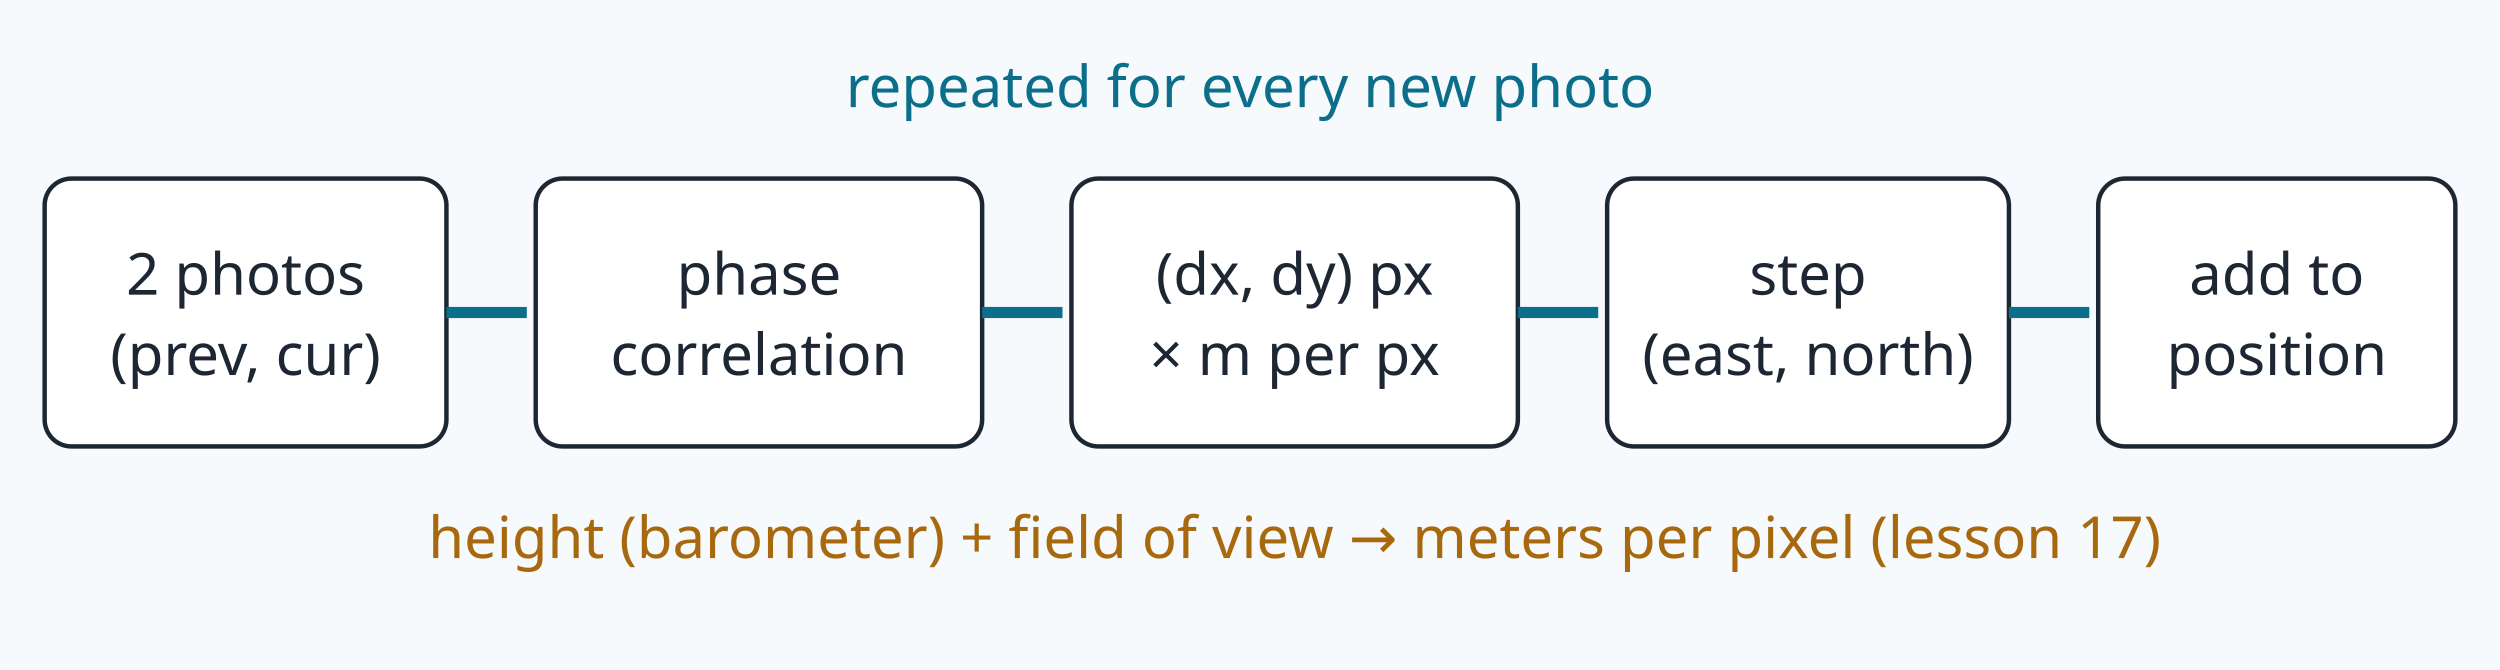
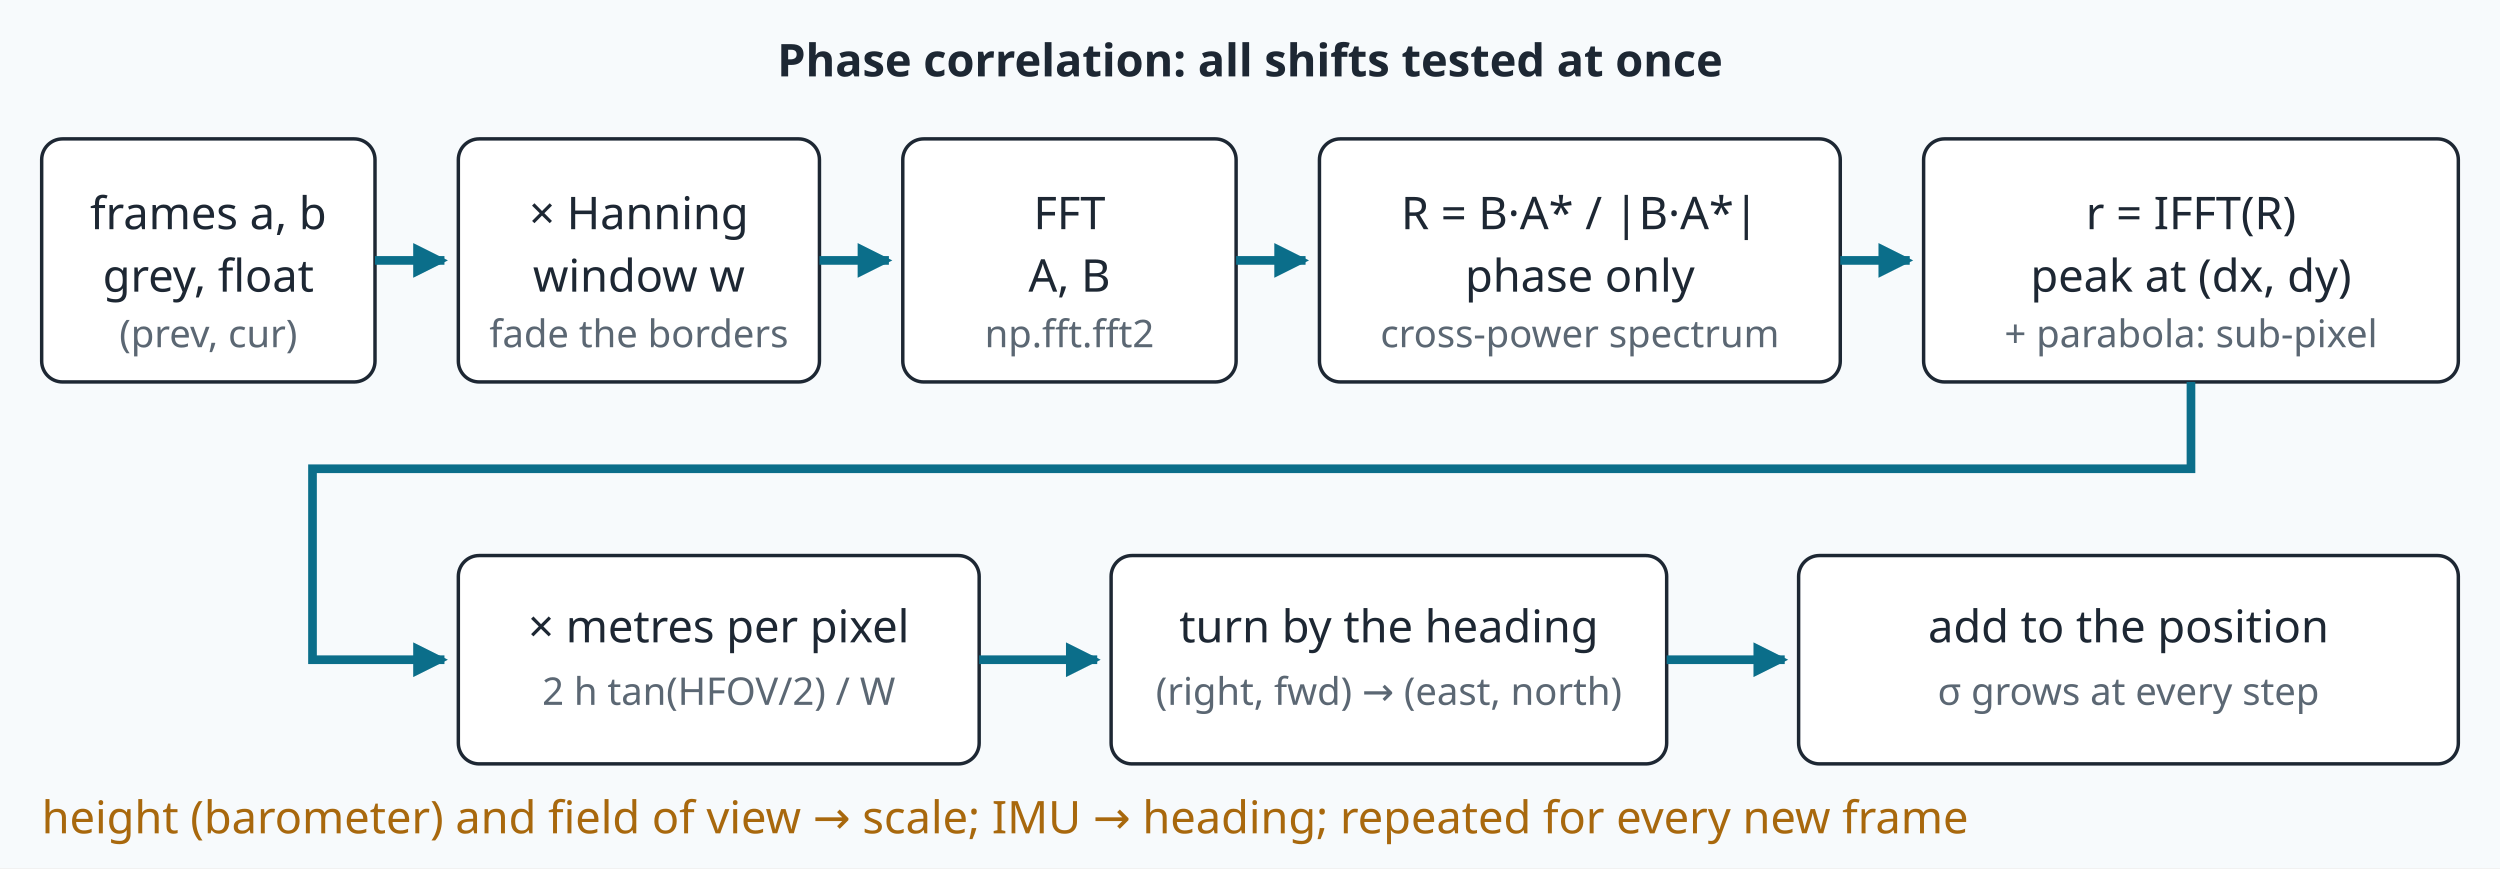
- <svg xmlns="http://www.w3.org/2000/svg" viewBox="0 0 560 150" font-family="sans-serif" font-size="13">
-   <rect width="560" height="150" fill="#f7fafc" />
+ <svg xmlns="http://www.w3.org/2000/svg" viewBox="0 0 720 250" width="720" height="250" font-family="sans-serif" font-size="13">
+   <rect width="720" height="250" fill="#f7fafc" />
+   <defs>
+     <marker id="a" markerWidth="10" markerHeight="10" refX="9" refY="5" orient="auto" markerUnits="userSpaceOnUse">
+       <path d="M0,0 L10,5 L0,10 z" fill="#0b6e8a" />
+     </marker>
+   </defs>
+   <text x="360" y="22" text-anchor="middle" fill="#1d2733" font-weight="bold">Phase correlation: all shifts tested at once</text>
  <g stroke="#1d2733" fill="#ffffff">
-     <rect x="10" y="40" width="90" height="60" rx="6" />
-     <rect x="120" y="40" width="100" height="60" rx="6" />
-     <rect x="240" y="40" width="100" height="60" rx="6" />
-     <rect x="360" y="40" width="90" height="60" rx="6" />
-     <rect x="470" y="40" width="80" height="60" rx="6" />
+     <rect x="12" y="40" width="96" height="70" rx="6" />
+     <rect x="132" y="40" width="104" height="70" rx="6" />
+     <rect x="260" y="40" width="96" height="70" rx="6" />
+     <rect x="380" y="40" width="150" height="70" rx="6" />
+     <rect x="554" y="40" width="154" height="70" rx="6" />
  </g>
  <g fill="#1d2733" text-anchor="middle">
-     <text x="55" y="66">2 photos</text>
-     <text x="55" y="84">(prev, cur)</text>
-     <text x="170" y="66">phase</text>
-     <text x="170" y="84">correlation</text>
-     <text x="290" y="66">(dx, dy) px</text>
-     <text x="290" y="84">× m per px</text>
-     <text x="405" y="66">step</text>
-     <text x="405" y="84">(east, north)</text>
-     <text x="510" y="66">add to</text>
-     <text x="510" y="84">position</text>
+     <text x="60" y="66">frames a, b</text>
+     <text x="60" y="84">grey, float</text>
+     <text x="60" y="100" fill="#5b6773" font-size="11">(prev, cur)</text>
+     <text x="184" y="66">× Hanning</text>
+     <text x="184" y="84">window w</text>
+     <text x="184" y="100" fill="#5b6773" font-size="11">fade the borders</text>
+     <text x="308" y="66">FFT</text>
+     <text x="308" y="84">A, B</text>
+     <text x="308" y="100" fill="#5b6773" font-size="11">np.fft.fft2</text>
+     <text x="455" y="66">R = B·A* / |B·A*|</text>
+     <text x="455" y="84">phase only</text>
+     <text x="455" y="100" fill="#5b6773" font-size="11">cross-power spectrum</text>
+     <text x="631" y="66">r = IFFT(R)</text>
+     <text x="631" y="84">peak at (dx, dy)</text>
+     <text x="631" y="100" fill="#5b6773" font-size="11">+ parabola: sub-pixel</text>
  </g>
-   <g stroke="#0b6e8a" stroke-width="2.5">
-     <line x1="100" y1="70" x2="118" y2="70" />
-     <line x1="220" y1="70" x2="238" y2="70" />
-     <line x1="340" y1="70" x2="358" y2="70" />
-     <line x1="450" y1="70" x2="468" y2="70" />
+   <g stroke="#0b6e8a" stroke-width="2.5" marker-end="url(#a)">
+     <line x1="108" y1="75" x2="128" y2="75" />
+     <line x1="236" y1="75" x2="256" y2="75" />
+     <line x1="356" y1="75" x2="376" y2="75" />
+     <line x1="530" y1="75" x2="550" y2="75" />
  </g>
-   <text x="290" y="125" text-anchor="middle" fill="#a8680d">height (barometer) + field of view → meters per pixel (lesson 17)</text>
-   <text x="280" y="24" text-anchor="middle" fill="#0b6e8a">repeated for every new photo</text>
+   <g stroke="#1d2733" fill="#ffffff">
+     <rect x="132" y="160" width="150" height="60" rx="6" />
+     <rect x="320" y="160" width="160" height="60" rx="6" />
+     <rect x="518" y="160" width="190" height="60" rx="6" />
+   </g>
+   <g fill="#1d2733" text-anchor="middle">
+     <text x="207" y="185">× metres per pixel</text>
+     <text x="207" y="203" fill="#5b6773" font-size="11">2 h tan(HFOV/2) / W</text>
+     <text x="400" y="185">turn by the heading</text>
+     <text x="400" y="203" fill="#5b6773" font-size="11">(right, fwd) → (east, north)</text>
+     <text x="613" y="185">add to the position</text>
+     <text x="613" y="203" fill="#5b6773" font-size="11">σ grows at every step</text>
+   </g>
+   <path d="M631 110 L631 135 L90 135 L90 190 L128 190" fill="none" stroke="#0b6e8a" stroke-width="2.5" marker-end="url(#a)" />
+   <g stroke="#0b6e8a" stroke-width="2.5" marker-end="url(#a)">
+     <line x1="282" y1="190" x2="316" y2="190" />
+     <line x1="480" y1="190" x2="514" y2="190" />
+   </g>
+   <text x="12" y="240" fill="#a8680d">height (barometer) and field of view → scale;  IMU → heading;  repeated for every new frame</text>
</svg>
